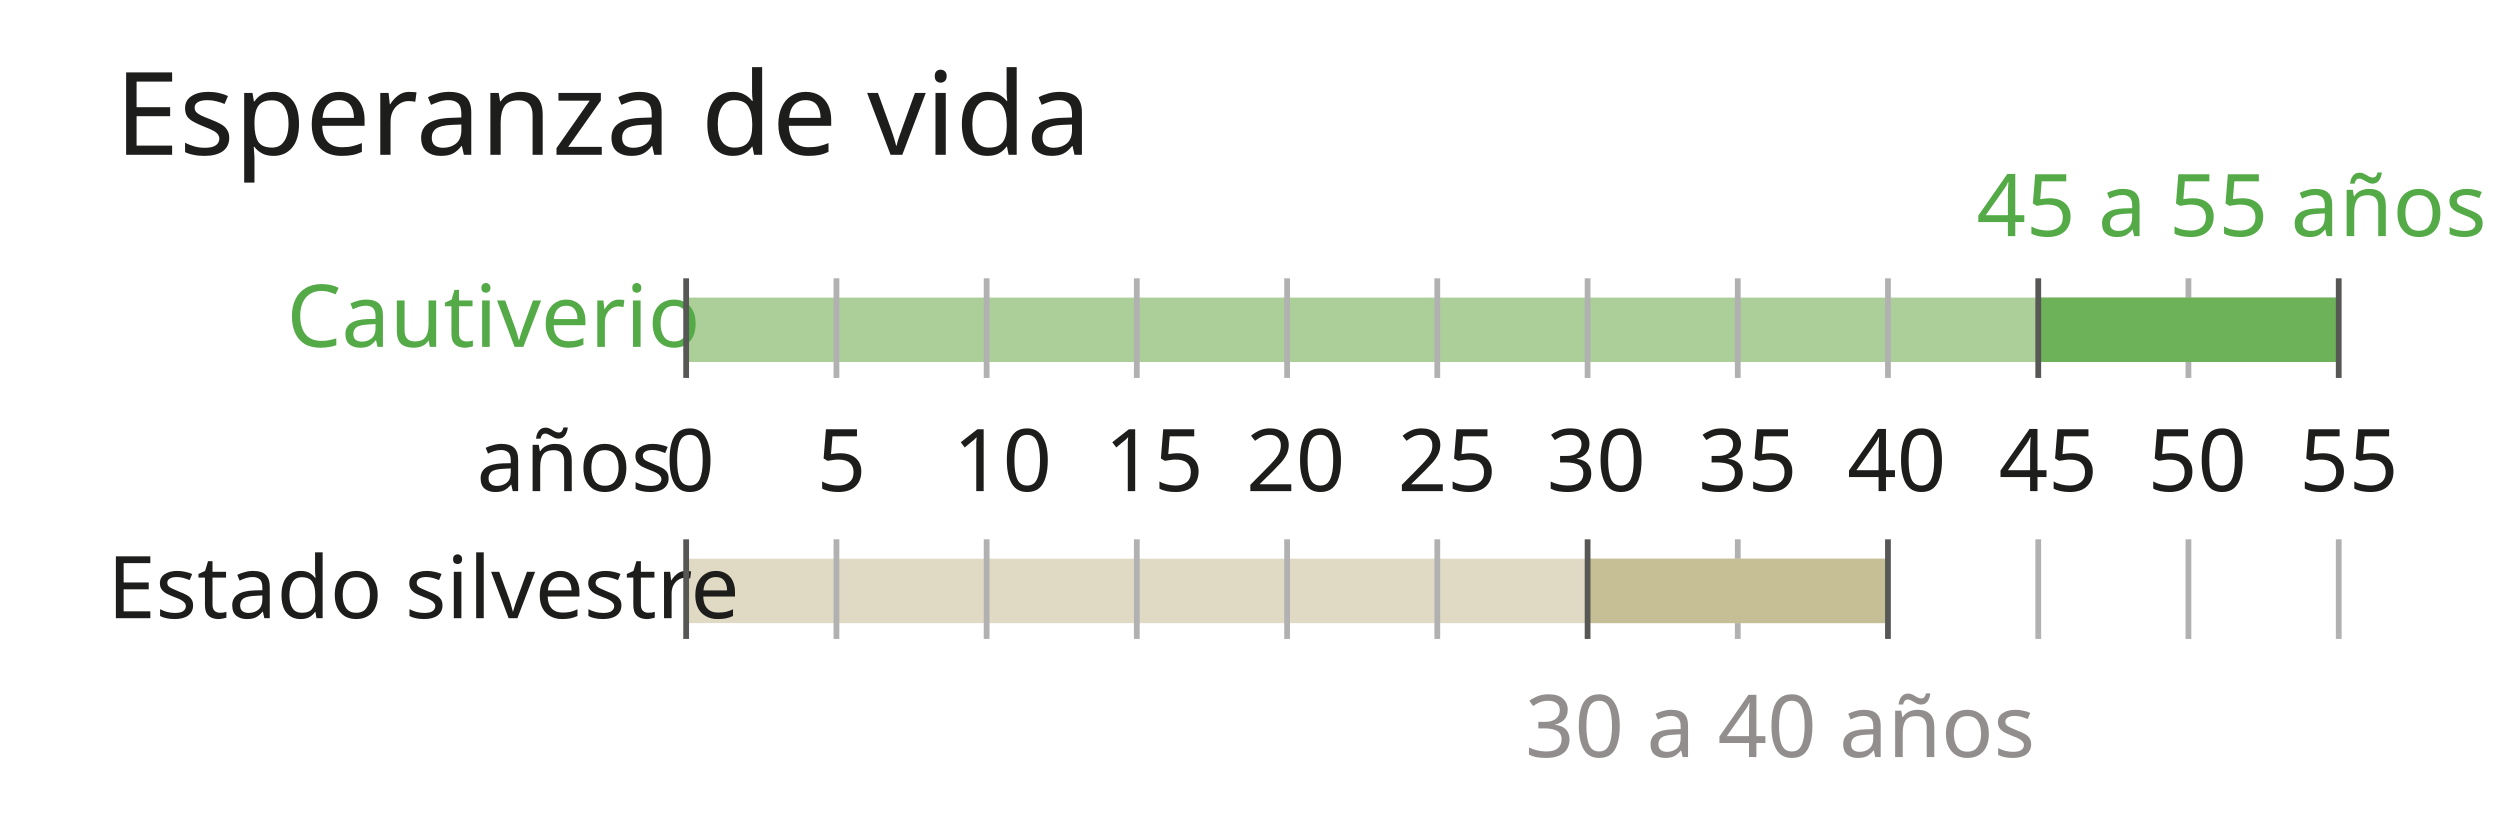
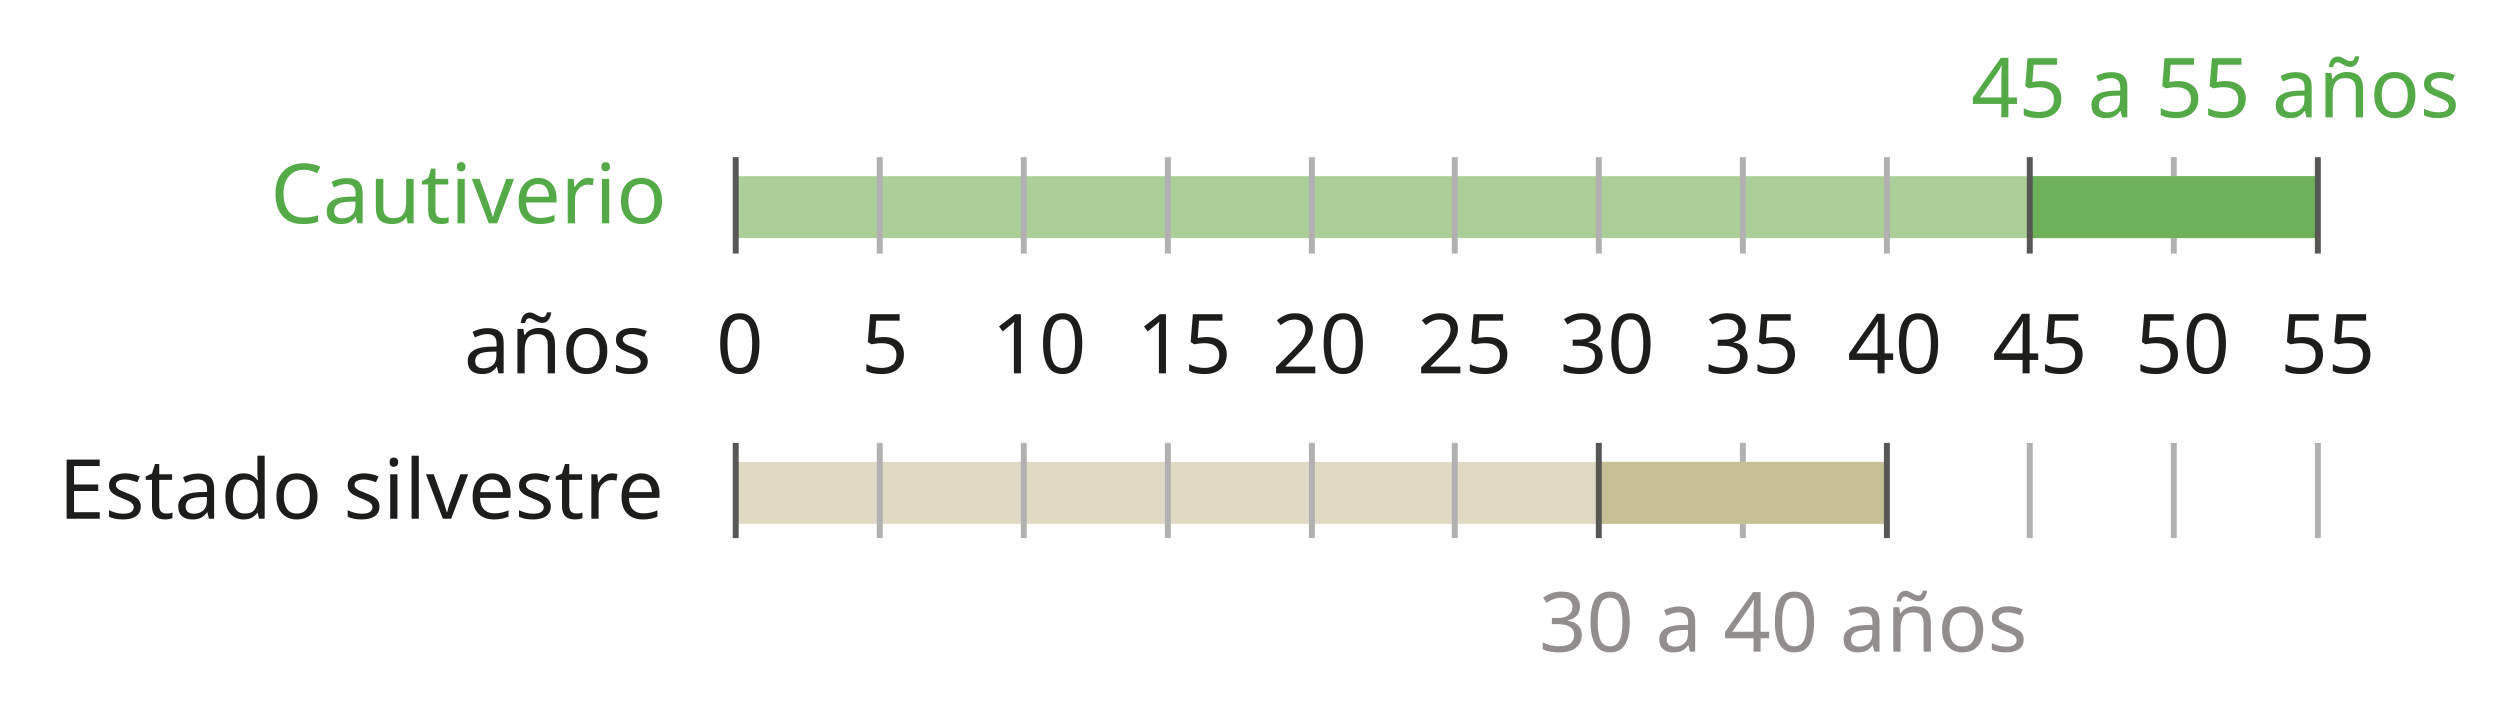
- <svg xmlns="http://www.w3.org/2000/svg" version="1.1" id="Capa_2" x="0px" y="0px" viewBox="0 0 216.57 72" style="enable-background:new 0 0 216.57 72;" xml:space="preserve">
+ <svg xmlns="http://www.w3.org/2000/svg" version="1.1" id="Capa_2_1_" x="0px" y="0px" viewBox="0 0 210 60" style="enable-background:new 0 0 210 60;" xml:space="preserve">
  <style type="text/css">
	.st0{fill:#1D1D1B;}
- 	.st1{font-family:'BarlowSemiCondensed-SemiBold';}
- 	.st2{font-size:10px;}
- 	.st3{font-family:'BarlowSemiCondensed-Light';}
- 	.st4{font-size:7.5px;}
- 	.st5{fill:none;stroke:#B1B1B1;stroke-width:0.5;stroke-miterlimit:10;}
- 	.st6{fill:#ACCE98;}
- 	.st7{fill:#53AA47;}
- 	.st8{font-family:'BarlowSemiCondensed-Medium';}
- 	.st9{fill:#6DB159;}
- 	.st10{fill:none;stroke:#575756;stroke-width:0.5;stroke-miterlimit:10;}
- 	.st11{fill:#E0DAC4;}
- 	.st12{fill:#928E8E;}
- 	.st13{fill:#C6BF95;}
+ 	.st1{font-family:'Roboto-Regular';}
+ 	.st2{font-size:6.961px;}
+ 	.st3{fill:none;stroke:#B1B1B1;stroke-width:0.5;stroke-miterlimit:10;}
+ 	.st4{fill:#ACCE98;}
+ 	.st5{fill:#53AA47;}
+ 	.st6{fill:#6DB159;}
+ 	.st7{fill:none;stroke:#575756;stroke-width:0.5;stroke-miterlimit:10;}
+ 	.st8{fill:#E0DAC4;}
+ 	.st9{fill:#928E8E;}
+ 	.st10{fill:#C6BF95;}
</style>
+   <text transform="matrix(1 0 0 1 60.1528 31.3587)" class="st0 st1 st2">0</text>
+   <g>
+     <text transform="matrix(1 0 0 1 38.9629 31.3587)" class="st0 st1 st2">años</text>
+   </g>
+   <text transform="matrix(1 0 0 1 72.3354 31.3587)" class="st0 st1 st2">5</text>
+   <text transform="matrix(1 0 0 1 83.29 31.3587)" class="st0 st1 st2">10</text>
+   <text transform="matrix(1 0 0 1 95.4722 31.3587)" class="st0 st1 st2">15</text>
+   <text transform="matrix(1 0 0 1 106.8623 31.3587)" class="st0 st1 st2">20</text>
+   <text transform="matrix(1 0 0 1 119.0454 31.3587)" class="st0 st1 st2">25</text>
+   <text transform="matrix(1 0 0 1 131.0254 31.3587)" class="st0 st1 st2">30</text>
+   <text transform="matrix(1 0 0 1 143.208 31.3587)" class="st0 st1 st2">35</text>
+   <text transform="matrix(1 0 0 1 155.1826 31.3587)" class="st0 st1 st2">40</text>
+   <text transform="matrix(1 0 0 1 167.3652 31.3587)" class="st0 st1 st2">45</text>
+   <text transform="matrix(1 0 0 1 179.3574 31.3587)" class="st0 st1 st2">50</text>
+   <text transform="matrix(1 0 0 1 191.54 31.3587)" class="st0 st1 st2">55</text>
+   <line class="st3" x1="182.6" y1="21.3" x2="182.6" y2="13.2" />
+   <rect x="61.8" y="14.8" class="st4" width="132.9" height="5.2" />
+   <g>
+     <text transform="matrix(1 0 0 1 165.5791 9.8582)" class="st5 st1 st2">45 a 55 años</text>
+   </g>
+   <g>
+     <text transform="matrix(1 0 0 1 22.7202 18.7581)" class="st5 st1 st2">Cautiverio</text>
+   </g>
+   <rect x="170.5" y="14.8" class="st6" width="24.2" height="5.2" />
+   <g>
+     <line class="st3" x1="73.9" y1="21.3" x2="73.9" y2="13.2" />
+     <line class="st3" x1="86" y1="21.3" x2="86" y2="13.2" />
+     <line class="st3" x1="98.1" y1="21.3" x2="98.1" y2="13.2" />
+     <line class="st3" x1="110.2" y1="21.3" x2="110.2" y2="13.2" />
+     <line class="st3" x1="122.2" y1="21.3" x2="122.2" y2="13.2" />
+     <line class="st3" x1="134.3" y1="21.3" x2="134.3" y2="13.2" />
+     <line class="st3" x1="146.4" y1="21.3" x2="146.4" y2="13.2" />
+     <line class="st3" x1="158.5" y1="21.3" x2="158.5" y2="13.2" />
+     <line class="st7" x1="61.8" y1="21.3" x2="61.8" y2="13.2" />
+     <line class="st7" x1="194.7" y1="21.3" x2="194.7" y2="13.2" />
+     <line class="st7" x1="170.5" y1="21.3" x2="170.5" y2="13.2" />
+   </g>
+   <line class="st3" x1="146.4" y1="45.2" x2="146.4" y2="37.2" />
+   <rect x="61.8" y="38.8" class="st8" width="96.6" height="5.2" />
+   <g>
+     <text transform="matrix(1 0 0 1 129.2773 54.7395)" class="st9 st1 st2">30 a 40 años</text>
+   </g>
+   <g>
+     <text transform="matrix(1 0 0 1 4.9238 43.5725)" class="st0 st1 st2">Estado silvestre</text>
+   </g>
+   <rect x="134.3" y="38.8" class="st10" width="24.2" height="5.2" />
  <g>
    <g>
-       <g>
-         <text transform="matrix(1 0 0 1 9.9576 13.411)" class="st0 st1 st2">Esperanza de vida</text>
-       </g>
+       <line class="st3" x1="73.9" y1="45.2" x2="73.9" y2="37.2" />
+       <line class="st3" x1="86" y1="45.2" x2="86" y2="37.2" />
+       <line class="st3" x1="98.1" y1="45.2" x2="98.1" y2="37.2" />
+       <line class="st3" x1="110.2" y1="45.2" x2="110.2" y2="37.2" />
+       <line class="st3" x1="122.2" y1="45.2" x2="122.2" y2="37.2" />
+       <line class="st3" x1="170.5" y1="45.2" x2="170.5" y2="37.2" />
+       <line class="st3" x1="182.6" y1="45.2" x2="182.6" y2="37.2" />
+       <line class="st3" x1="194.7" y1="45.2" x2="194.7" y2="37.2" />
    </g>
-     <g>
-       <g>
-         <g>
-           <text transform="matrix(1 0 0 1 57.627 42.5457)" class="st0 st3 st4">0</text>
-           <g>
-             <text transform="matrix(1 0 0 1 41.2915 42.5457)" class="st0 st3 st4">años</text>
-           </g>
-           <text transform="matrix(1 0 0 1 70.7534 42.5457)" class="st0 st3 st4">5</text>
-           <text transform="matrix(1 0 0 1 82.5567 42.5457)" class="st0 st3 st4">10</text>
-           <text transform="matrix(1 0 0 1 95.6822 42.5457)" class="st0 st3 st4">15</text>
-           <text transform="matrix(1 0 0 1 107.9546 42.5457)" class="st0 st3 st4">20</text>
-           <text transform="matrix(1 0 0 1 121.0816 42.5457)" class="st0 st3 st4">25</text>
-           <text transform="matrix(1 0 0 1 133.9898 42.5457)" class="st0 st3 st4">30</text>
-           <text transform="matrix(1 0 0 1 147.1162 42.5457)" class="st0 st3 st4">35</text>
-           <text transform="matrix(1 0 0 1 160.0181 42.5457)" class="st0 st3 st4">40</text>
-           <text transform="matrix(1 0 0 1 173.1446 42.5457)" class="st0 st3 st4">45</text>
-           <text transform="matrix(1 0 0 1 186.065 42.5457)" class="st0 st3 st4">50</text>
-           <text transform="matrix(1 0 0 1 199.1919 42.5457)" class="st0 st3 st4">55</text>
-         </g>
-       </g>
-     </g>
-     <g>
-       <line class="st5" x1="189.58" y1="32.74" x2="189.58" y2="24.11" />
-       <rect x="59.44" y="25.78" class="st6" width="143.15" height="5.58" />
-       <g>
-         <text transform="matrix(1 0 0 1 171.2202 20.4567)" class="st7 st1 st4">45 a 55 años</text>
-       </g>
-       <g>
-         <text transform="matrix(1 0 0 1 24.8369 30.0457)" class="st7 st8 st4">Cautiverio</text>
-       </g>
-       <rect x="176.57" y="25.78" class="st9" width="26.03" height="5.58" />
-       <g>
-         <line class="st5" x1="72.46" y1="32.74" x2="72.46" y2="24.11" />
-         <line class="st5" x1="85.47" y1="32.74" x2="85.47" y2="24.11" />
-         <line class="st5" x1="98.48" y1="32.74" x2="98.48" y2="24.11" />
-         <line class="st5" x1="111.5" y1="32.74" x2="111.5" y2="24.11" />
-         <line class="st5" x1="124.51" y1="32.74" x2="124.51" y2="24.11" />
-         <line class="st5" x1="137.53" y1="32.74" x2="137.53" y2="24.11" />
-         <line class="st5" x1="150.54" y1="32.74" x2="150.54" y2="24.11" />
-         <line class="st5" x1="163.55" y1="32.74" x2="163.55" y2="24.11" />
-         <line class="st10" x1="59.44" y1="32.74" x2="59.44" y2="24.11" />
-         <line class="st10" x1="202.6" y1="32.74" x2="202.6" y2="24.11" />
-         <line class="st10" x1="176.57" y1="32.74" x2="176.57" y2="24.11" />
-       </g>
-     </g>
-     <g>
-       <line class="st5" x1="150.54" y1="55.35" x2="150.54" y2="46.72" />
-       <rect x="59.44" y="48.4" class="st11" width="104.11" height="5.58" />
-       <g>
-         <text transform="matrix(1 0 0 1 132.1064 65.582)" class="st12 st8 st4">30 a 40 años</text>
-       </g>
-       <g>
-         <text transform="matrix(1 0 0 1 9.3047 53.5506)" class="st0 st3 st4">Estado silvestre</text>
-       </g>
-       <rect x="137.53" y="48.4" class="st13" width="26.03" height="5.58" />
-       <g>
-         <g>
-           <line class="st5" x1="72.46" y1="55.35" x2="72.46" y2="46.72" />
-           <line class="st5" x1="85.47" y1="55.35" x2="85.47" y2="46.72" />
-           <line class="st5" x1="98.48" y1="55.35" x2="98.48" y2="46.72" />
-           <line class="st5" x1="111.5" y1="55.35" x2="111.5" y2="46.72" />
-           <line class="st5" x1="124.51" y1="55.35" x2="124.51" y2="46.72" />
-           <line class="st5" x1="176.57" y1="55.35" x2="176.57" y2="46.72" />
-           <line class="st5" x1="189.58" y1="55.35" x2="189.58" y2="46.72" />
-           <line class="st5" x1="202.6" y1="55.35" x2="202.6" y2="46.72" />
-         </g>
-         <line class="st10" x1="59.44" y1="55.35" x2="59.44" y2="46.72" />
-         <line class="st10" x1="163.55" y1="55.35" x2="163.55" y2="46.72" />
-         <line class="st10" x1="137.53" y1="55.35" x2="137.53" y2="46.72" />
-       </g>
-     </g>
+     <line class="st7" x1="61.8" y1="45.2" x2="61.8" y2="37.2" />
+     <line class="st7" x1="158.5" y1="45.2" x2="158.5" y2="37.2" />
+     <line class="st7" x1="134.3" y1="45.2" x2="134.3" y2="37.2" />
  </g>
</svg>
